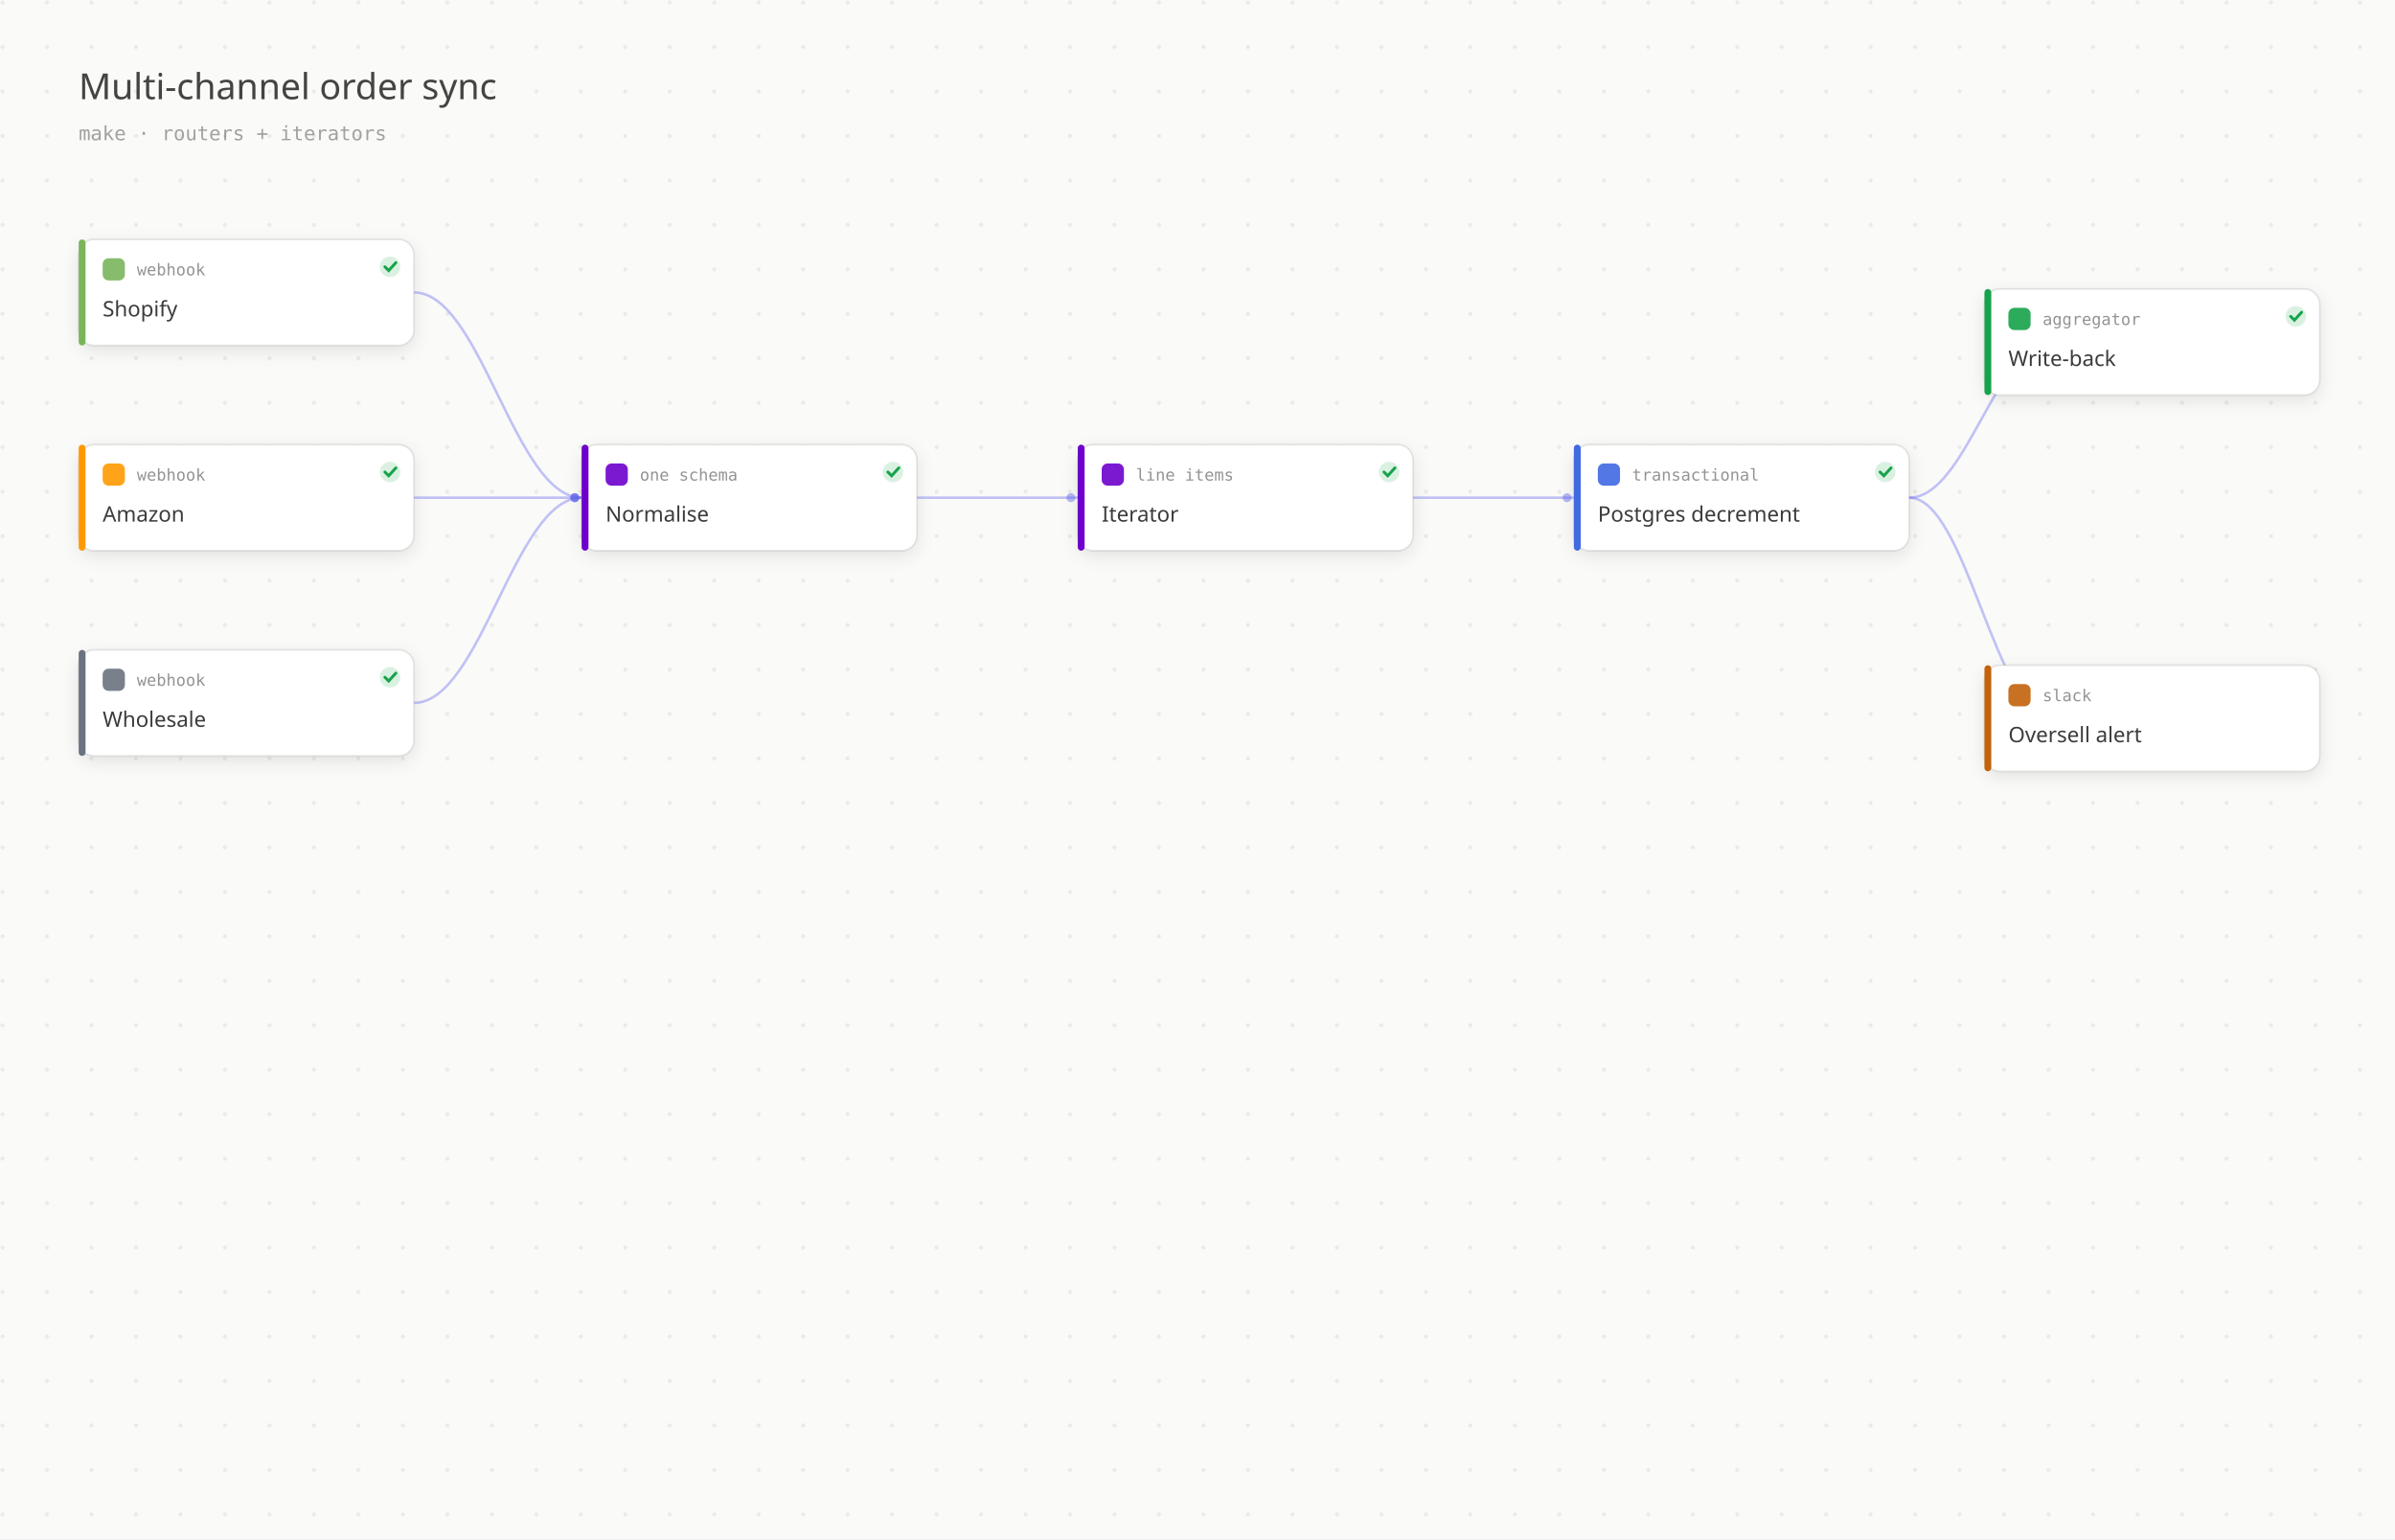
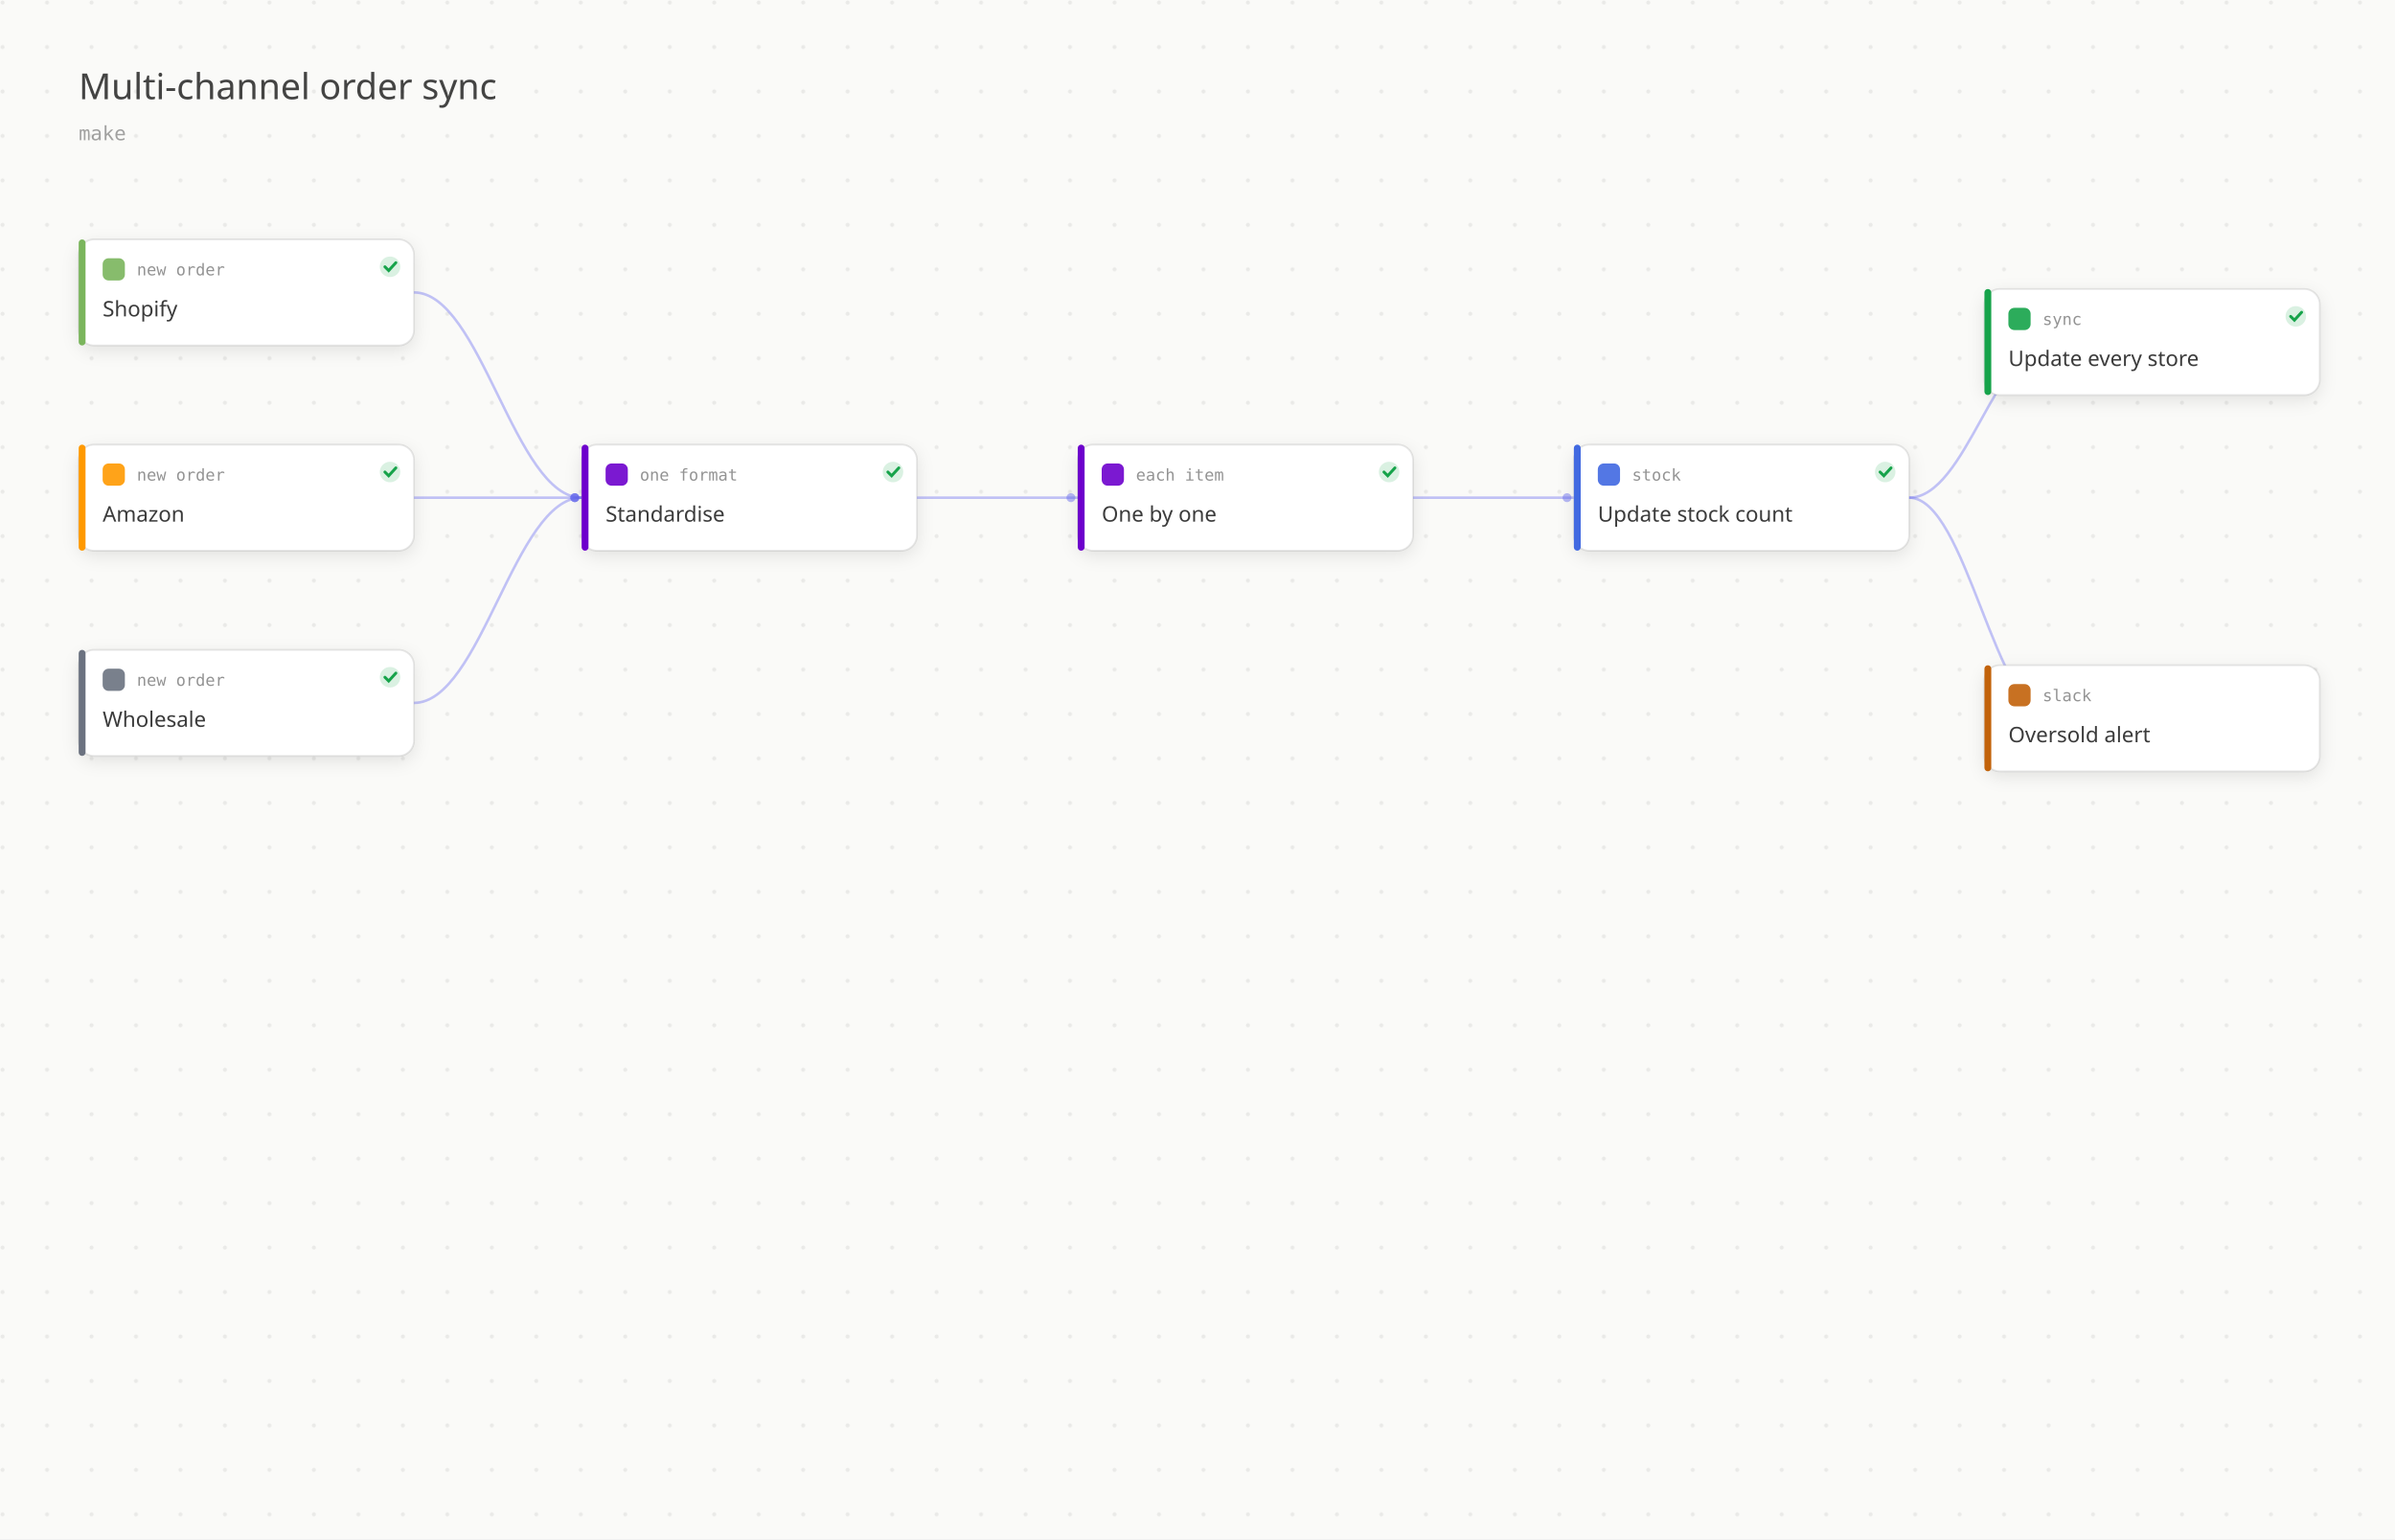
<svg xmlns="http://www.w3.org/2000/svg" viewBox="0 0 1400 900" width="1400" height="900" role="img" aria-label="order sync">
  <defs>
    <pattern id="dots" width="26" height="26" patternUnits="userSpaceOnUse">
      <circle cx="1.5" cy="1.5" r="1.2" fill="#111" fill-opacity=".07" />
    </pattern>
    <filter id="sh" x="-40%" y="-40%" width="180%" height="180%">
      <feDropShadow dx="0" dy="3" stdDeviation="5" flood-color="#000" flood-opacity=".10" />
    </filter>
  </defs>
  <rect width="1400" height="900" fill="#FAFAF8" />
  <rect width="1400" height="900" fill="url(#dots)" />
  <text x="46" y="58" font-family="IBM Plex Sans,system-ui,sans-serif" font-size="21" fill="#111" fill-opacity=".78">Multi-channel order sync</text>
-   <text x="46" y="82" font-family="ui-monospace,monospace" font-size="11.5" fill="#111" fill-opacity=".38">make · routers + iterators</text>
+   <text x="46" y="82" font-family="ui-monospace,monospace" font-size="11.5" fill="#111" fill-opacity=".38">make</text>
  <g filter="url(#sh)">
    <rect x="46" y="140" width="196" height="62" rx="9" fill="#fff" stroke="#111" stroke-opacity=".10" />
  </g>
  <rect x="46" y="140" width="4" height="62" rx="2" fill="#7AB55C" />
  <rect x="60" y="151" width="13" height="13" rx="3.5" fill="#7AB55C" fill-opacity=".9" />
-   <text x="80" y="161" font-family="ui-monospace,monospace" font-size="9.5" fill="#111" fill-opacity=".45">webhook</text>
+   <text x="80" y="161" font-family="ui-monospace,monospace" font-size="9.5" fill="#111" fill-opacity=".45">new order</text>
  <text x="60" y="185" font-family="IBM Plex Sans,system-ui,sans-serif" font-size="12.5" fill="#111" fill-opacity=".82">Shopify</text>
  <circle cx="228" cy="156" r="6" fill="#16a34a" fill-opacity=".16" />
  <path d="M225,156 l2.2,2.2 l4.2,-4.6" stroke="#16a34a" stroke-width="1.7" fill="none" stroke-linecap="round" />
  <path d="M242,171.0 C281.2,171.0 300.8,291 340,291" fill="none" stroke="#6366f1" stroke-opacity=".38" stroke-width="1.5" />
  <circle cx="336" cy="291" r="2.6" fill="#6366f1" fill-opacity=".45" />
  <g filter="url(#sh)">
    <rect x="46" y="260" width="196" height="62" rx="9" fill="#fff" stroke="#111" stroke-opacity=".10" />
  </g>
  <rect x="46" y="260" width="4" height="62" rx="2" fill="#FF9900" />
  <rect x="60" y="271" width="13" height="13" rx="3.5" fill="#FF9900" fill-opacity=".9" />
-   <text x="80" y="281" font-family="ui-monospace,monospace" font-size="9.5" fill="#111" fill-opacity=".45">webhook</text>
+   <text x="80" y="281" font-family="ui-monospace,monospace" font-size="9.5" fill="#111" fill-opacity=".45">new order</text>
  <text x="60" y="305" font-family="IBM Plex Sans,system-ui,sans-serif" font-size="12.5" fill="#111" fill-opacity=".82">Amazon</text>
  <circle cx="228" cy="276" r="6" fill="#16a34a" fill-opacity=".16" />
  <path d="M225,276 l2.2,2.2 l4.2,-4.6" stroke="#16a34a" stroke-width="1.7" fill="none" stroke-linecap="round" />
  <path d="M242,291.0 C281.2,291.0 300.8,291 340,291" fill="none" stroke="#6366f1" stroke-opacity=".38" stroke-width="1.5" />
  <circle cx="336" cy="291" r="2.6" fill="#6366f1" fill-opacity=".45" />
  <g filter="url(#sh)">
    <rect x="46" y="380" width="196" height="62" rx="9" fill="#fff" stroke="#111" stroke-opacity=".10" />
  </g>
  <rect x="46" y="380" width="4" height="62" rx="2" fill="#6b7280" />
  <rect x="60" y="391" width="13" height="13" rx="3.5" fill="#6b7280" fill-opacity=".9" />
-   <text x="80" y="401" font-family="ui-monospace,monospace" font-size="9.5" fill="#111" fill-opacity=".45">webhook</text>
+   <text x="80" y="401" font-family="ui-monospace,monospace" font-size="9.5" fill="#111" fill-opacity=".45">new order</text>
  <text x="60" y="425" font-family="IBM Plex Sans,system-ui,sans-serif" font-size="12.5" fill="#111" fill-opacity=".82">Wholesale</text>
  <circle cx="228" cy="396" r="6" fill="#16a34a" fill-opacity=".16" />
  <path d="M225,396 l2.2,2.2 l4.2,-4.6" stroke="#16a34a" stroke-width="1.7" fill="none" stroke-linecap="round" />
  <path d="M242,411.0 C281.2,411.0 300.8,291 340,291" fill="none" stroke="#6366f1" stroke-opacity=".38" stroke-width="1.5" />
  <circle cx="336" cy="291" r="2.6" fill="#6366f1" fill-opacity=".45" />
  <g filter="url(#sh)">
    <rect x="340" y="260" width="196" height="62" rx="9" fill="#fff" stroke="#111" stroke-opacity=".10" />
  </g>
  <rect x="340" y="260" width="4" height="62" rx="2" fill="#6D00CC" />
  <rect x="354" y="271" width="13" height="13" rx="3.5" fill="#6D00CC" fill-opacity=".9" />
-   <text x="374" y="281" font-family="ui-monospace,monospace" font-size="9.5" fill="#111" fill-opacity=".45">one schema</text>
-   <text x="354" y="305" font-family="IBM Plex Sans,system-ui,sans-serif" font-size="12.5" fill="#111" fill-opacity=".82">Normalise</text>
+   <text x="374" y="281" font-family="ui-monospace,monospace" font-size="9.5" fill="#111" fill-opacity=".45">one format</text>
+   <text x="354" y="305" font-family="IBM Plex Sans,system-ui,sans-serif" font-size="12.5" fill="#111" fill-opacity=".82">Standardise</text>
  <circle cx="522" cy="276" r="6" fill="#16a34a" fill-opacity=".16" />
  <path d="M519,276 l2.2,2.2 l4.2,-4.6" stroke="#16a34a" stroke-width="1.7" fill="none" stroke-linecap="round" />
  <path d="M536,291 C573.6,291 592.4,291 630,291" fill="none" stroke="#6366f1" stroke-opacity=".38" stroke-width="1.5" />
  <circle cx="626" cy="291" r="2.6" fill="#6366f1" fill-opacity=".45" />
  <g filter="url(#sh)">
    <rect x="630" y="260" width="196" height="62" rx="9" fill="#fff" stroke="#111" stroke-opacity=".10" />
  </g>
  <rect x="630" y="260" width="4" height="62" rx="2" fill="#6D00CC" />
  <rect x="644" y="271" width="13" height="13" rx="3.5" fill="#6D00CC" fill-opacity=".9" />
-   <text x="664" y="281" font-family="ui-monospace,monospace" font-size="9.5" fill="#111" fill-opacity=".45">line items</text>
-   <text x="644" y="305" font-family="IBM Plex Sans,system-ui,sans-serif" font-size="12.5" fill="#111" fill-opacity=".82">Iterator</text>
+   <text x="664" y="281" font-family="ui-monospace,monospace" font-size="9.5" fill="#111" fill-opacity=".45">each item</text>
+   <text x="644" y="305" font-family="IBM Plex Sans,system-ui,sans-serif" font-size="12.5" fill="#111" fill-opacity=".82">One by one</text>
  <circle cx="812" cy="276" r="6" fill="#16a34a" fill-opacity=".16" />
  <path d="M809,276 l2.2,2.2 l4.2,-4.6" stroke="#16a34a" stroke-width="1.7" fill="none" stroke-linecap="round" />
  <path d="M826,291 C863.6,291 882.4,291 920,291" fill="none" stroke="#6366f1" stroke-opacity=".38" stroke-width="1.5" />
  <circle cx="916" cy="291" r="2.6" fill="#6366f1" fill-opacity=".45" />
  <g filter="url(#sh)">
    <rect x="920" y="260" width="196" height="62" rx="9" fill="#fff" stroke="#111" stroke-opacity=".10" />
  </g>
  <rect x="920" y="260" width="4" height="62" rx="2" fill="#4169E1" />
  <rect x="934" y="271" width="13" height="13" rx="3.5" fill="#4169E1" fill-opacity=".9" />
-   <text x="954" y="281" font-family="ui-monospace,monospace" font-size="9.5" fill="#111" fill-opacity=".45">transactional</text>
-   <text x="934" y="305" font-family="IBM Plex Sans,system-ui,sans-serif" font-size="12.5" fill="#111" fill-opacity=".82">Postgres decrement</text>
+   <text x="954" y="281" font-family="ui-monospace,monospace" font-size="9.5" fill="#111" fill-opacity=".45">stock</text>
+   <text x="934" y="305" font-family="IBM Plex Sans,system-ui,sans-serif" font-size="12.5" fill="#111" fill-opacity=".82">Update stock count</text>
  <circle cx="1102" cy="276" r="6" fill="#16a34a" fill-opacity=".16" />
  <path d="M1099,276 l2.2,2.2 l4.2,-4.6" stroke="#16a34a" stroke-width="1.7" fill="none" stroke-linecap="round" />
  <path d="M1116,291 C1149.6,291 1166.4,200 1200,200" fill="none" stroke="#6366f1" stroke-opacity=".38" stroke-width="1.5" />
  <circle cx="1196" cy="200" r="2.6" fill="#6366f1" fill-opacity=".45" />
  <path d="M1116,291 C1149.6,291 1166.4,420 1200,420" fill="none" stroke="#6366f1" stroke-opacity=".38" stroke-width="1.5" />
  <circle cx="1196" cy="420" r="2.6" fill="#6366f1" fill-opacity=".45" />
  <g filter="url(#sh)">
    <rect x="1160" y="169" width="196" height="62" rx="9" fill="#fff" stroke="#111" stroke-opacity=".10" />
  </g>
  <rect x="1160" y="169" width="4" height="62" rx="2" fill="#16a34a" />
  <rect x="1174" y="180" width="13" height="13" rx="3.5" fill="#16a34a" fill-opacity=".9" />
-   <text x="1194" y="190" font-family="ui-monospace,monospace" font-size="9.5" fill="#111" fill-opacity=".45">aggregator</text>
-   <text x="1174" y="214" font-family="IBM Plex Sans,system-ui,sans-serif" font-size="12.5" fill="#111" fill-opacity=".82">Write-back</text>
+   <text x="1194" y="190" font-family="ui-monospace,monospace" font-size="9.5" fill="#111" fill-opacity=".45">sync</text>
+   <text x="1174" y="214" font-family="IBM Plex Sans,system-ui,sans-serif" font-size="12.5" fill="#111" fill-opacity=".82">Update every store</text>
  <circle cx="1342" cy="185" r="6" fill="#16a34a" fill-opacity=".16" />
  <path d="M1339,185 l2.2,2.2 l4.2,-4.6" stroke="#16a34a" stroke-width="1.7" fill="none" stroke-linecap="round" />
  <g filter="url(#sh)">
    <rect x="1160" y="389" width="196" height="62" rx="9" fill="#fff" stroke="#111" stroke-opacity=".10" />
  </g>
  <rect x="1160" y="389" width="4" height="62" rx="2" fill="#c2620a" />
  <rect x="1174" y="400" width="13" height="13" rx="3.5" fill="#c2620a" fill-opacity=".9" />
  <text x="1194" y="410" font-family="ui-monospace,monospace" font-size="9.5" fill="#111" fill-opacity=".45">slack</text>
-   <text x="1174" y="434" font-family="IBM Plex Sans,system-ui,sans-serif" font-size="12.5" fill="#111" fill-opacity=".82">Oversell alert</text>
+   <text x="1174" y="434" font-family="IBM Plex Sans,system-ui,sans-serif" font-size="12.5" fill="#111" fill-opacity=".82">Oversold alert</text>
</svg>
